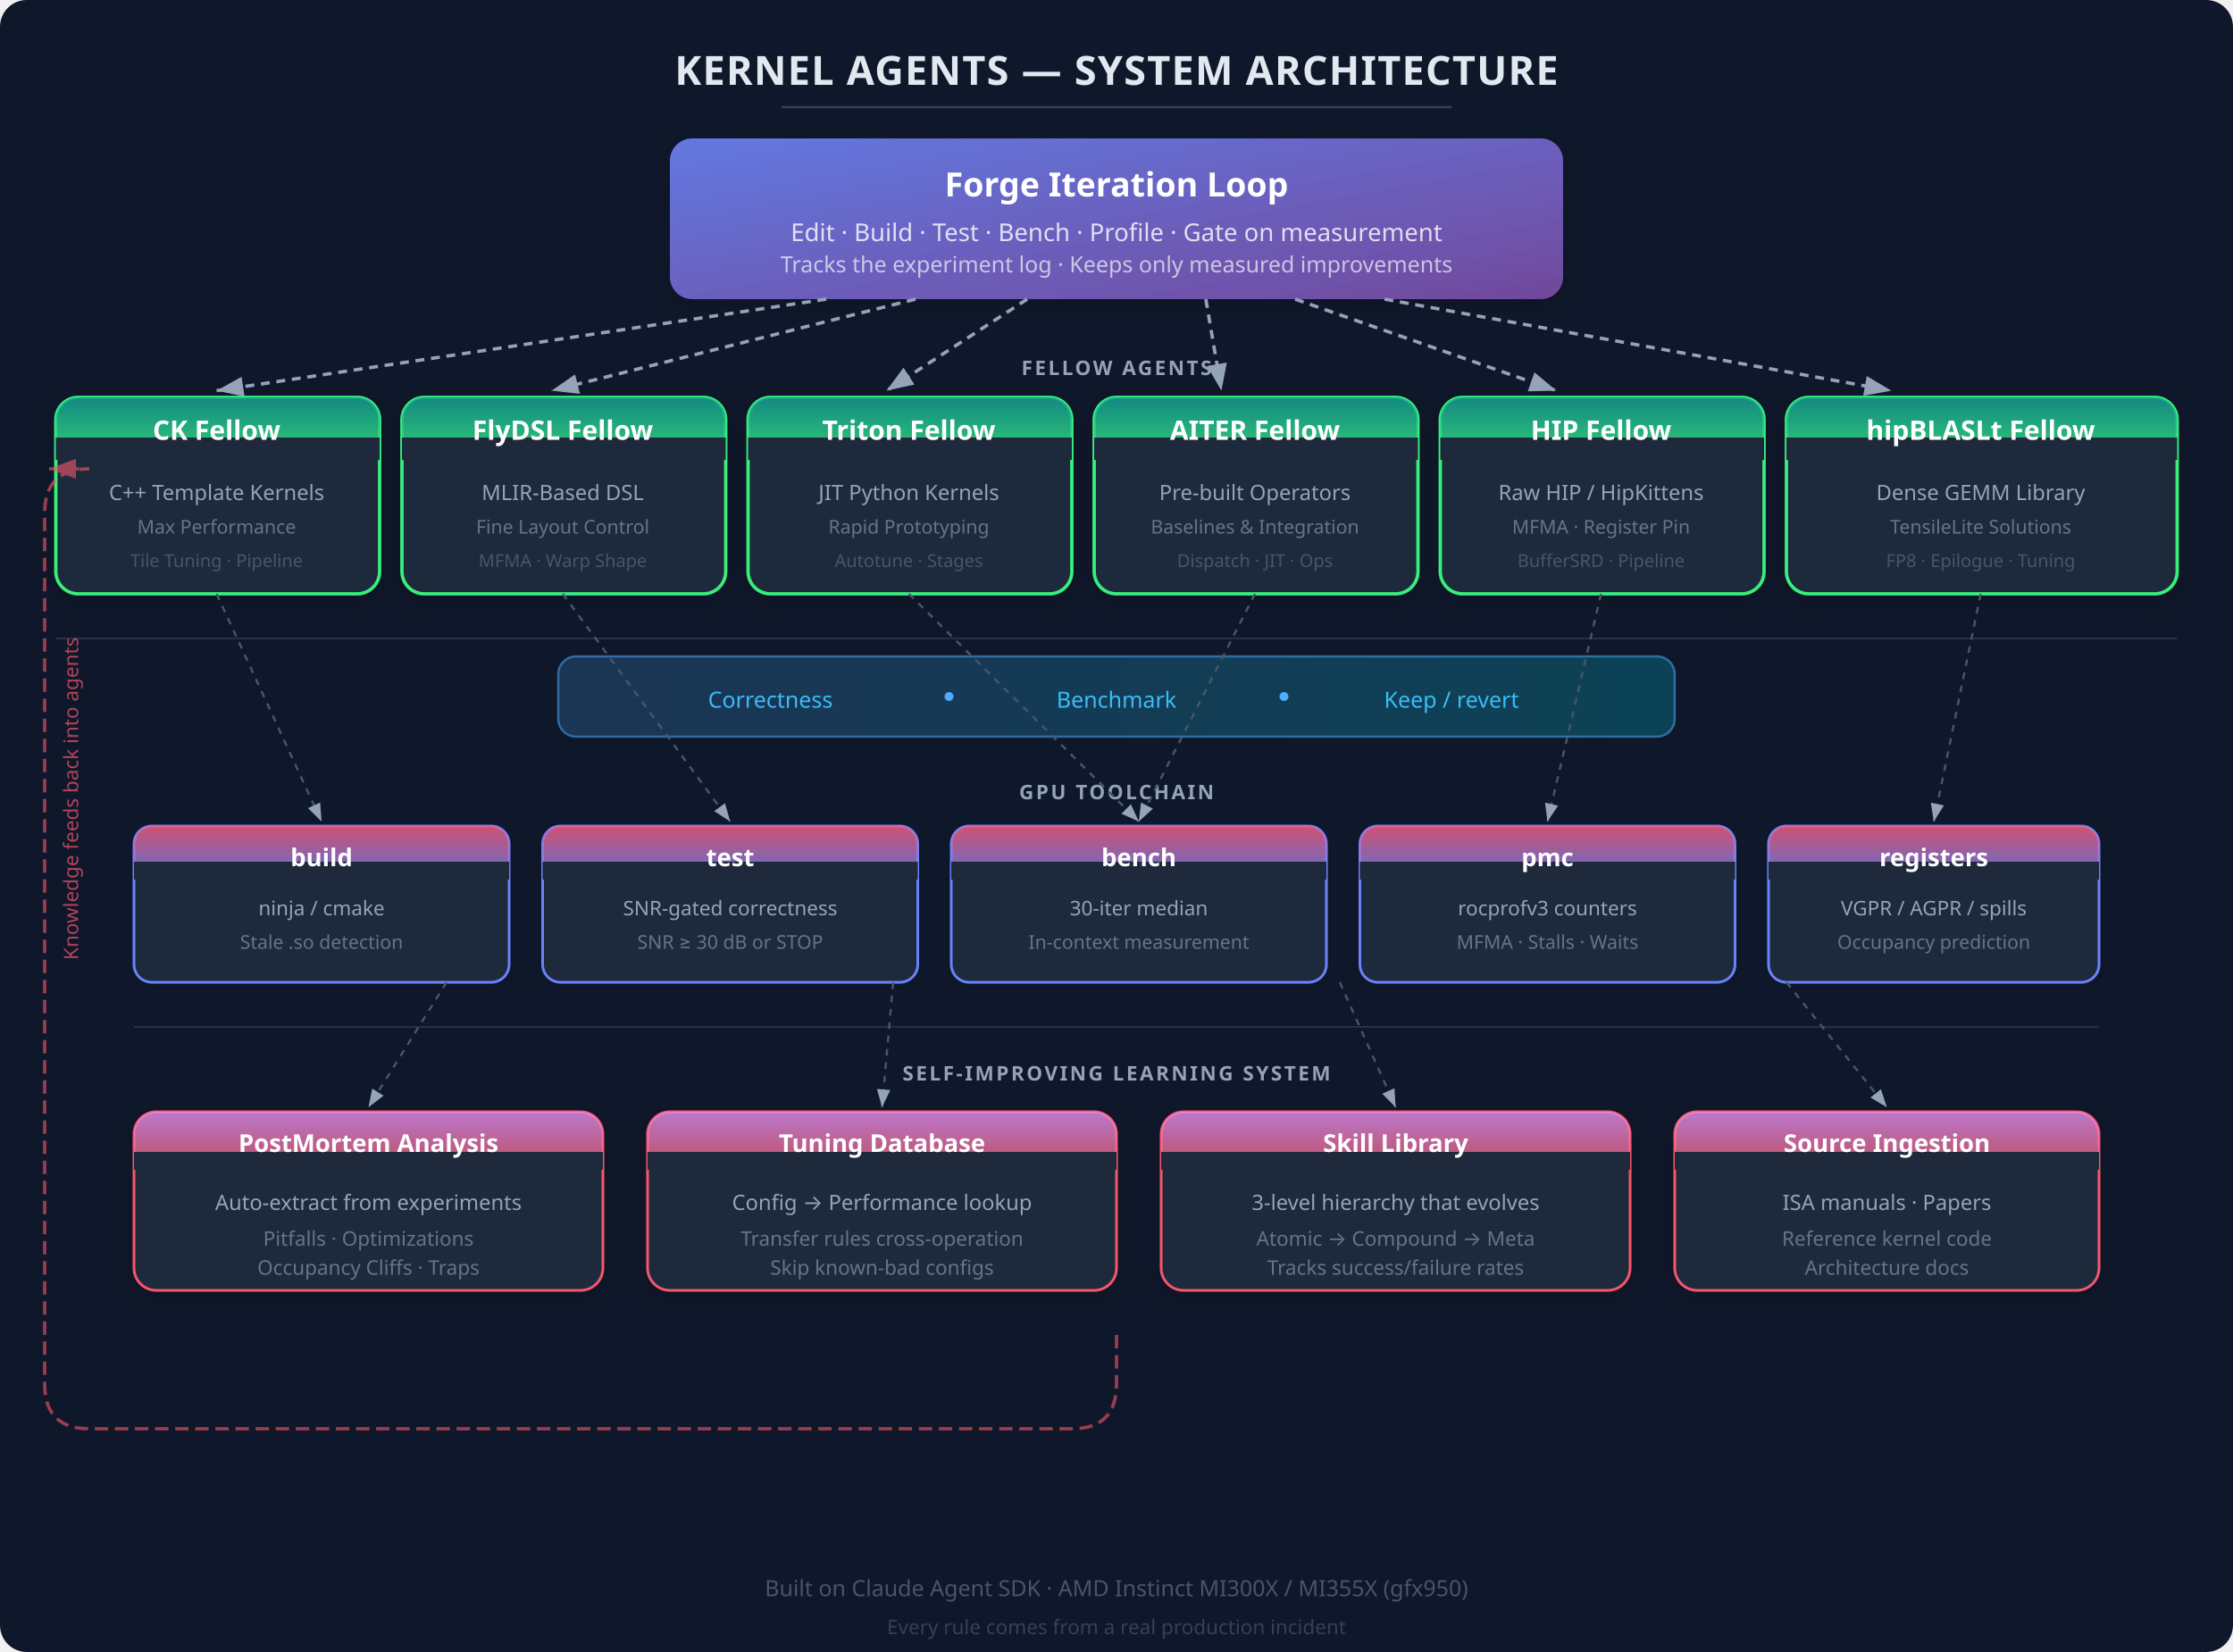
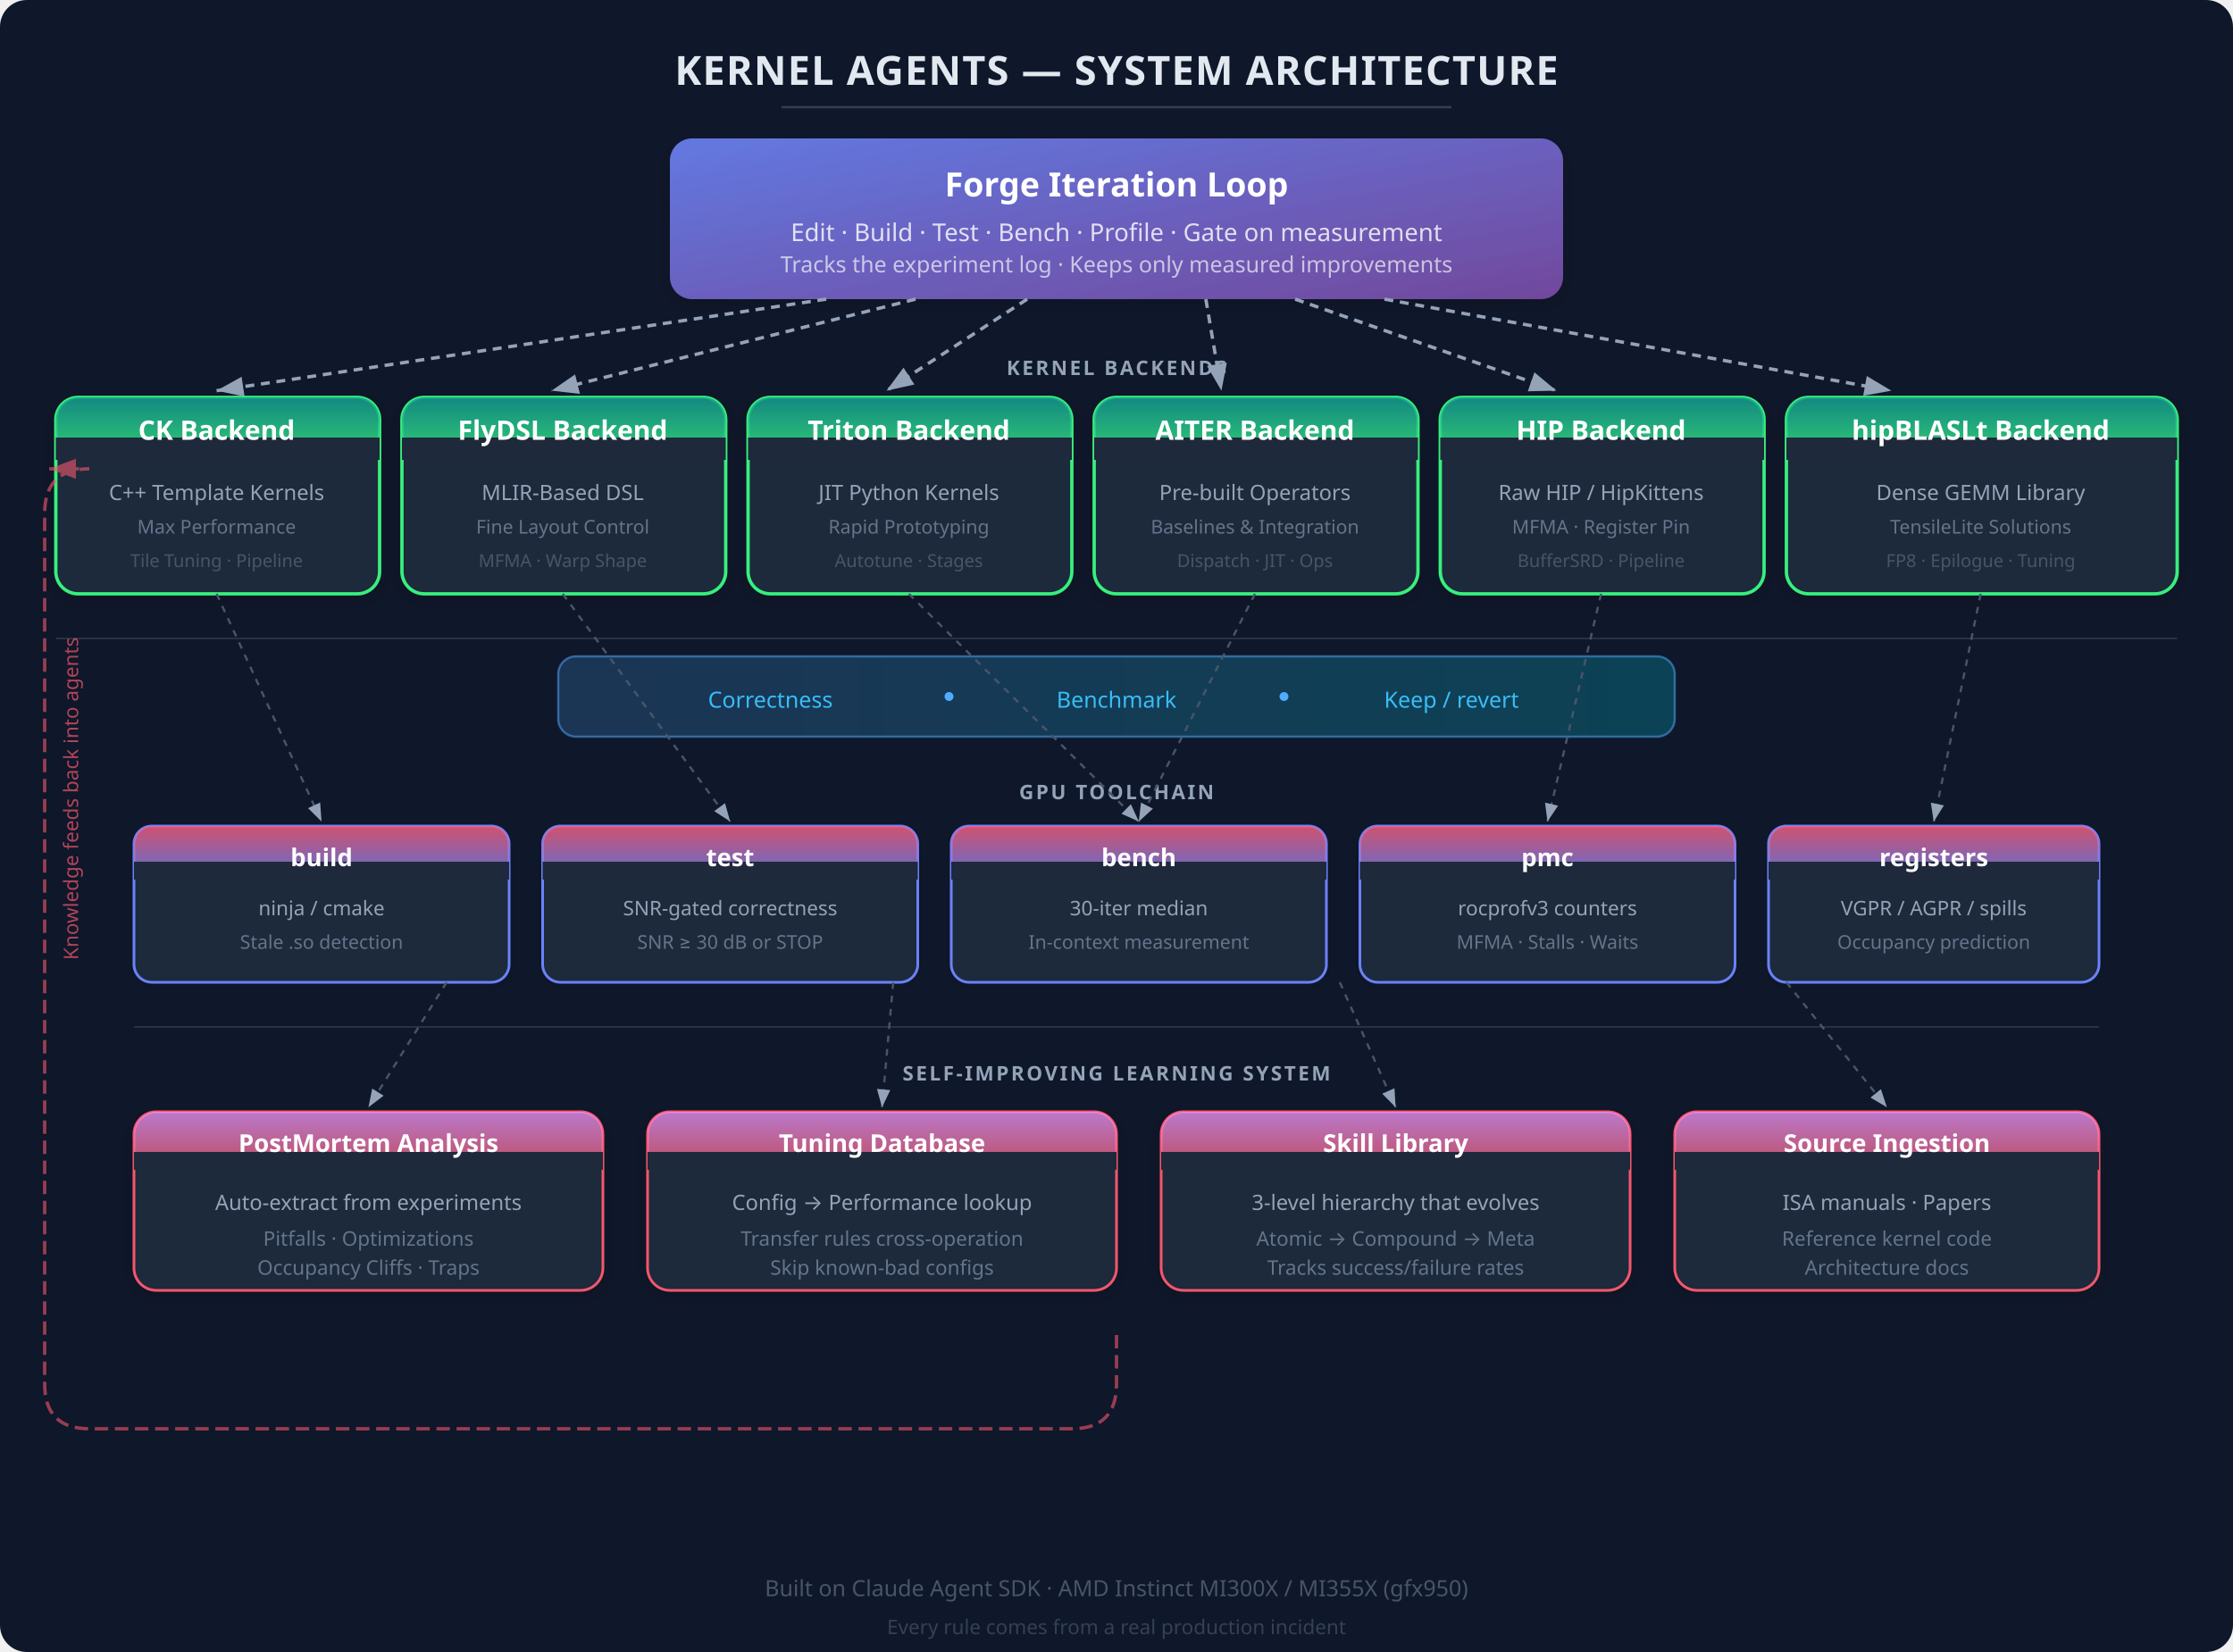
<svg xmlns="http://www.w3.org/2000/svg" viewBox="0 0 1000 740" font-family="'Segoe UI', system-ui, -apple-system, sans-serif">
  <defs>
    <linearGradient id="loopGrad" x1="0%" y1="0%" x2="100%" y2="100%">
      <stop offset="0%" style="stop-color:#667eea" />
      <stop offset="100%" style="stop-color:#764ba2" />
    </linearGradient>
-     <linearGradient id="fellowGrad" x1="0%" y1="0%" x2="0%" y2="100%">
+     <linearGradient id="backendGrad" x1="0%" y1="0%" x2="0%" y2="100%">
      <stop offset="0%" style="stop-color:#11998e" />
      <stop offset="100%" style="stop-color:#38ef7d" />
    </linearGradient>
    <linearGradient id="toolGrad" x1="0%" y1="0%" x2="0%" y2="100%">
      <stop offset="0%" style="stop-color:#fc5c7d" />
      <stop offset="100%" style="stop-color:#6a82fb" />
    </linearGradient>
    <linearGradient id="learnGrad" x1="0%" y1="0%" x2="0%" y2="100%">
      <stop offset="0%" style="stop-color:#f093fb" />
      <stop offset="100%" style="stop-color:#f5576c" />
    </linearGradient>
    <linearGradient id="coordGrad" x1="0%" y1="0%" x2="100%" y2="0%">
      <stop offset="0%" style="stop-color:#4facfe" />
      <stop offset="100%" style="stop-color:#00f2fe" />
    </linearGradient>
    <filter id="shadow" x="-4%" y="-4%" width="108%" height="112%">
      <feDropShadow dx="0" dy="2" stdDeviation="4" flood-color="#000" flood-opacity="0.15" />
    </filter>
    <filter id="shadowLight" x="-2%" y="-2%" width="104%" height="108%">
      <feDropShadow dx="0" dy="1" stdDeviation="2" flood-color="#000" flood-opacity="0.10" />
    </filter>
    <marker id="arrowGray" markerWidth="8" markerHeight="6" refX="8" refY="3" orient="auto">
      <polygon points="0 0, 8 3, 0 6" fill="#94a3b8" />
    </marker>
    <marker id="arrowPurple" markerWidth="8" markerHeight="6" refX="8" refY="3" orient="auto">
      <polygon points="0 0, 8 3, 0 6" fill="#764ba2" />
    </marker>
    <marker id="arrowTeal" markerWidth="8" markerHeight="6" refX="8" refY="3" orient="auto">
      <polygon points="0 0, 8 3, 0 6" fill="#11998e" />
    </marker>
    <marker id="arrowPink" markerWidth="8" markerHeight="6" refX="8" refY="3" orient="auto">
      <polygon points="0 0, 8 3, 0 6" fill="#f5576c" />
    </marker>
  </defs>
  <rect width="1000" height="740" rx="12" fill="#0f172a" />
  <text x="500" y="38" text-anchor="middle" fill="#e2e8f0" font-size="18" font-weight="700" letter-spacing="0.5">KERNEL AGENTS — SYSTEM ARCHITECTURE</text>
  <line x1="350" y1="48" x2="650" y2="48" stroke="#334155" stroke-width="1" />
  <rect x="300" y="62" width="400" height="72" rx="10" fill="url(#loopGrad)" filter="url(#shadow)" opacity="0.95" />
  <text x="500" y="88" text-anchor="middle" fill="#fff" font-size="15" font-weight="700">Forge Iteration Loop</text>
  <text x="500" y="108" text-anchor="middle" fill="rgba(255,255,255,0.8)" font-size="11">Edit · Build · Test · Bench · Profile · Gate on measurement</text>
  <text x="500" y="122" text-anchor="middle" fill="rgba(255,255,255,0.65)" font-size="10">Tracks the experiment log · Keeps only measured improvements</text>
  <line x1="370" y1="134" x2="97" y2="175" stroke="#94a3b8" stroke-width="1.5" stroke-dasharray="4,3" marker-end="url(#arrowGray)" />
  <line x1="410" y1="134" x2="247" y2="175" stroke="#94a3b8" stroke-width="1.5" stroke-dasharray="4,3" marker-end="url(#arrowGray)" />
  <line x1="460" y1="134" x2="397" y2="175" stroke="#94a3b8" stroke-width="1.5" stroke-dasharray="4,3" marker-end="url(#arrowGray)" />
  <line x1="540" y1="134" x2="547" y2="175" stroke="#94a3b8" stroke-width="1.5" stroke-dasharray="4,3" marker-end="url(#arrowGray)" />
  <line x1="580" y1="134" x2="697" y2="175" stroke="#94a3b8" stroke-width="1.5" stroke-dasharray="4,3" marker-end="url(#arrowGray)" />
  <line x1="620" y1="134" x2="847" y2="175" stroke="#94a3b8" stroke-width="1.5" stroke-dasharray="4,3" marker-end="url(#arrowGray)" />
-   <text x="500" y="168" text-anchor="middle" fill="#94a3b8" font-size="9" font-weight="600" letter-spacing="1">FELLOW AGENTS</text>
+   <text x="500" y="168" text-anchor="middle" fill="#94a3b8" font-size="9" font-weight="600" letter-spacing="1">KERNEL BACKENDS</text>
  <rect x="25" y="178" width="145" height="88" rx="10" fill="#1e293b" stroke="#38ef7d" stroke-width="1.5" filter="url(#shadow)" />
-   <rect x="25" y="178" width="145" height="28" rx="10" fill="url(#fellowGrad)" opacity="0.85" />
+   <rect x="25" y="178" width="145" height="28" rx="10" fill="url(#backendGrad)" opacity="0.85" />
  <rect x="25" y="196" width="145" height="10" fill="#1e293b" />
-   <text x="97" y="197" text-anchor="middle" fill="#fff" font-size="12" font-weight="700">CK Fellow</text>
+   <text x="97" y="197" text-anchor="middle" fill="#fff" font-size="12" font-weight="700">CK Backend</text>
  <text x="97" y="224" text-anchor="middle" fill="#94a3b8" font-size="9.5">C++ Template Kernels</text>
  <text x="97" y="239" text-anchor="middle" fill="#64748b" font-size="8.5">Max Performance</text>
  <text x="97" y="254" text-anchor="middle" fill="#475569" font-size="8">Tile Tuning · Pipeline</text>
  <rect x="180" y="178" width="145" height="88" rx="10" fill="#1e293b" stroke="#38ef7d" stroke-width="1.5" filter="url(#shadow)" />
-   <rect x="180" y="178" width="145" height="28" rx="10" fill="url(#fellowGrad)" opacity="0.85" />
+   <rect x="180" y="178" width="145" height="28" rx="10" fill="url(#backendGrad)" opacity="0.85" />
  <rect x="180" y="196" width="145" height="10" fill="#1e293b" />
-   <text x="252" y="197" text-anchor="middle" fill="#fff" font-size="12" font-weight="700">FlyDSL Fellow</text>
+   <text x="252" y="197" text-anchor="middle" fill="#fff" font-size="12" font-weight="700">FlyDSL Backend</text>
  <text x="252" y="224" text-anchor="middle" fill="#94a3b8" font-size="9.5">MLIR-Based DSL</text>
  <text x="252" y="239" text-anchor="middle" fill="#64748b" font-size="8.5">Fine Layout Control</text>
  <text x="252" y="254" text-anchor="middle" fill="#475569" font-size="8">MFMA · Warp Shape</text>
  <rect x="335" y="178" width="145" height="88" rx="10" fill="#1e293b" stroke="#38ef7d" stroke-width="1.5" filter="url(#shadow)" />
-   <rect x="335" y="178" width="145" height="28" rx="10" fill="url(#fellowGrad)" opacity="0.85" />
+   <rect x="335" y="178" width="145" height="28" rx="10" fill="url(#backendGrad)" opacity="0.85" />
  <rect x="335" y="196" width="145" height="10" fill="#1e293b" />
-   <text x="407" y="197" text-anchor="middle" fill="#fff" font-size="12" font-weight="700">Triton Fellow</text>
+   <text x="407" y="197" text-anchor="middle" fill="#fff" font-size="12" font-weight="700">Triton Backend</text>
  <text x="407" y="224" text-anchor="middle" fill="#94a3b8" font-size="9.5">JIT Python Kernels</text>
  <text x="407" y="239" text-anchor="middle" fill="#64748b" font-size="8.5">Rapid Prototyping</text>
  <text x="407" y="254" text-anchor="middle" fill="#475569" font-size="8">Autotune · Stages</text>
  <rect x="490" y="178" width="145" height="88" rx="10" fill="#1e293b" stroke="#38ef7d" stroke-width="1.5" filter="url(#shadow)" />
-   <rect x="490" y="178" width="145" height="28" rx="10" fill="url(#fellowGrad)" opacity="0.85" />
+   <rect x="490" y="178" width="145" height="28" rx="10" fill="url(#backendGrad)" opacity="0.85" />
  <rect x="490" y="196" width="145" height="10" fill="#1e293b" />
-   <text x="562" y="197" text-anchor="middle" fill="#fff" font-size="12" font-weight="700">AITER Fellow</text>
+   <text x="562" y="197" text-anchor="middle" fill="#fff" font-size="12" font-weight="700">AITER Backend</text>
  <text x="562" y="224" text-anchor="middle" fill="#94a3b8" font-size="9.5">Pre-built Operators</text>
  <text x="562" y="239" text-anchor="middle" fill="#64748b" font-size="8.5">Baselines &amp; Integration</text>
  <text x="562" y="254" text-anchor="middle" fill="#475569" font-size="8">Dispatch · JIT · Ops</text>
  <rect x="645" y="178" width="145" height="88" rx="10" fill="#1e293b" stroke="#38ef7d" stroke-width="1.5" filter="url(#shadow)" />
-   <rect x="645" y="178" width="145" height="28" rx="10" fill="url(#fellowGrad)" opacity="0.85" />
+   <rect x="645" y="178" width="145" height="28" rx="10" fill="url(#backendGrad)" opacity="0.85" />
  <rect x="645" y="196" width="145" height="10" fill="#1e293b" />
-   <text x="717" y="197" text-anchor="middle" fill="#fff" font-size="12" font-weight="700">HIP Fellow</text>
+   <text x="717" y="197" text-anchor="middle" fill="#fff" font-size="12" font-weight="700">HIP Backend</text>
  <text x="717" y="224" text-anchor="middle" fill="#94a3b8" font-size="9.5">Raw HIP / HipKittens</text>
  <text x="717" y="239" text-anchor="middle" fill="#64748b" font-size="8.5">MFMA · Register Pin</text>
  <text x="717" y="254" text-anchor="middle" fill="#475569" font-size="8">BufferSRD · Pipeline</text>
  <rect x="800" y="178" width="175" height="88" rx="10" fill="#1e293b" stroke="#38ef7d" stroke-width="1.5" filter="url(#shadow)" />
-   <rect x="800" y="178" width="175" height="28" rx="10" fill="url(#fellowGrad)" opacity="0.85" />
+   <rect x="800" y="178" width="175" height="28" rx="10" fill="url(#backendGrad)" opacity="0.85" />
  <rect x="800" y="196" width="175" height="10" fill="#1e293b" />
-   <text x="887" y="197" text-anchor="middle" fill="#fff" font-size="12" font-weight="700">hipBLASLt Fellow</text>
+   <text x="887" y="197" text-anchor="middle" fill="#fff" font-size="12" font-weight="700">hipBLASLt Backend</text>
  <text x="887" y="224" text-anchor="middle" fill="#94a3b8" font-size="9.5">Dense GEMM Library</text>
  <text x="887" y="239" text-anchor="middle" fill="#64748b" font-size="8.5">TensileLite Solutions</text>
  <text x="887" y="254" text-anchor="middle" fill="#475569" font-size="8">FP8 · Epilogue · Tuning</text>
  <line x1="25" y1="286" x2="975" y2="286" stroke="#334155" stroke-width="0.5" />
  <rect x="250" y="294" width="500" height="36" rx="8" fill="url(#coordGrad)" filter="url(#shadowLight)" opacity="0.2" />
  <rect x="250" y="294" width="500" height="36" rx="8" fill="none" stroke="#4facfe" stroke-width="1" opacity="0.5" />
  <text x="345" y="317" text-anchor="middle" fill="#38bdf8" font-size="10">Correctness</text>
  <circle cx="425" cy="312" r="2" fill="#4facfe" />
  <text x="500" y="317" text-anchor="middle" fill="#38bdf8" font-size="10">Benchmark</text>
  <circle cx="575" cy="312" r="2" fill="#4facfe" />
  <text x="650" y="317" text-anchor="middle" fill="#38bdf8" font-size="10">Keep / revert</text>
  <text x="500" y="358" text-anchor="middle" fill="#94a3b8" font-size="9" font-weight="600" letter-spacing="1">GPU TOOLCHAIN</text>
  <rect x="60" y="370" width="168" height="70" rx="8" fill="#1e293b" stroke="#6a82fb" stroke-width="1.2" filter="url(#shadowLight)" />
  <rect x="60" y="370" width="168" height="24" rx="8" fill="url(#toolGrad)" opacity="0.8" />
  <rect x="60" y="386" width="168" height="8" fill="#1e293b" />
  <text x="144" y="388" text-anchor="middle" fill="#fff" font-size="11" font-weight="700">build</text>
  <text x="144" y="410" text-anchor="middle" fill="#94a3b8" font-size="9">ninja / cmake</text>
  <text x="144" y="425" text-anchor="middle" fill="#64748b" font-size="8.5">Stale .so detection</text>
  <rect x="243" y="370" width="168" height="70" rx="8" fill="#1e293b" stroke="#6a82fb" stroke-width="1.2" filter="url(#shadowLight)" />
  <rect x="243" y="370" width="168" height="24" rx="8" fill="url(#toolGrad)" opacity="0.8" />
  <rect x="243" y="386" width="168" height="8" fill="#1e293b" />
  <text x="327" y="388" text-anchor="middle" fill="#fff" font-size="11" font-weight="700">test</text>
  <text x="327" y="410" text-anchor="middle" fill="#94a3b8" font-size="9">SNR-gated correctness</text>
  <text x="327" y="425" text-anchor="middle" fill="#64748b" font-size="8.5">SNR ≥ 30 dB or STOP</text>
  <rect x="426" y="370" width="168" height="70" rx="8" fill="#1e293b" stroke="#6a82fb" stroke-width="1.2" filter="url(#shadowLight)" />
  <rect x="426" y="370" width="168" height="24" rx="8" fill="url(#toolGrad)" opacity="0.8" />
  <rect x="426" y="386" width="168" height="8" fill="#1e293b" />
  <text x="510" y="388" text-anchor="middle" fill="#fff" font-size="11" font-weight="700">bench</text>
  <text x="510" y="410" text-anchor="middle" fill="#94a3b8" font-size="9">30-iter median</text>
  <text x="510" y="425" text-anchor="middle" fill="#64748b" font-size="8.5">In-context measurement</text>
  <rect x="609" y="370" width="168" height="70" rx="8" fill="#1e293b" stroke="#6a82fb" stroke-width="1.2" filter="url(#shadowLight)" />
  <rect x="609" y="370" width="168" height="24" rx="8" fill="url(#toolGrad)" opacity="0.8" />
  <rect x="609" y="386" width="168" height="8" fill="#1e293b" />
  <text x="693" y="388" text-anchor="middle" fill="#fff" font-size="11" font-weight="700">pmc</text>
  <text x="693" y="410" text-anchor="middle" fill="#94a3b8" font-size="9">rocprofv3 counters</text>
  <text x="693" y="425" text-anchor="middle" fill="#64748b" font-size="8.5">MFMA · Stalls · Waits</text>
  <rect x="792" y="370" width="148" height="70" rx="8" fill="#1e293b" stroke="#6a82fb" stroke-width="1.2" filter="url(#shadowLight)" />
  <rect x="792" y="370" width="148" height="24" rx="8" fill="url(#toolGrad)" opacity="0.8" />
  <rect x="792" y="386" width="148" height="8" fill="#1e293b" />
  <text x="866" y="388" text-anchor="middle" fill="#fff" font-size="11" font-weight="700">registers</text>
  <text x="866" y="410" text-anchor="middle" fill="#94a3b8" font-size="9">VGPR / AGPR / spills</text>
  <text x="866" y="425" text-anchor="middle" fill="#64748b" font-size="8.5">Occupancy prediction</text>
  <line x1="97" y1="266" x2="144" y2="368" stroke="#475569" stroke-width="1" stroke-dasharray="3,3" marker-end="url(#arrowGray)" />
  <line x1="252" y1="266" x2="327" y2="368" stroke="#475569" stroke-width="1" stroke-dasharray="3,3" marker-end="url(#arrowGray)" />
  <line x1="407" y1="266" x2="510" y2="368" stroke="#475569" stroke-width="1" stroke-dasharray="3,3" marker-end="url(#arrowGray)" />
  <line x1="562" y1="266" x2="510" y2="368" stroke="#475569" stroke-width="1" stroke-dasharray="3,3" marker-end="url(#arrowGray)" />
  <line x1="717" y1="266" x2="693" y2="368" stroke="#475569" stroke-width="1" stroke-dasharray="3,3" marker-end="url(#arrowGray)" />
  <line x1="887" y1="266" x2="866" y2="368" stroke="#475569" stroke-width="1" stroke-dasharray="3,3" marker-end="url(#arrowGray)" />
  <line x1="60" y1="460" x2="940" y2="460" stroke="#334155" stroke-width="0.5" />
  <text x="500" y="484" text-anchor="middle" fill="#94a3b8" font-size="9" font-weight="600" letter-spacing="1">SELF-IMPROVING LEARNING SYSTEM</text>
  <rect x="60" y="498" width="210" height="80" rx="10" fill="#1e293b" stroke="#f5576c" stroke-width="1.2" filter="url(#shadow)" />
  <rect x="60" y="498" width="210" height="26" rx="10" fill="url(#learnGrad)" opacity="0.75" />
  <rect x="60" y="516" width="210" height="8" fill="#1e293b" />
  <text x="165" y="516" text-anchor="middle" fill="#fff" font-size="11" font-weight="700">PostMortem Analysis</text>
  <text x="165" y="542" text-anchor="middle" fill="#94a3b8" font-size="9.5">Auto-extract from experiments</text>
  <text x="165" y="558" text-anchor="middle" fill="#64748b" font-size="9">Pitfalls · Optimizations</text>
  <text x="165" y="571" text-anchor="middle" fill="#64748b" font-size="9">Occupancy Cliffs · Traps</text>
  <rect x="290" y="498" width="210" height="80" rx="10" fill="#1e293b" stroke="#f5576c" stroke-width="1.2" filter="url(#shadow)" />
  <rect x="290" y="498" width="210" height="26" rx="10" fill="url(#learnGrad)" opacity="0.75" />
  <rect x="290" y="516" width="210" height="8" fill="#1e293b" />
  <text x="395" y="516" text-anchor="middle" fill="#fff" font-size="11" font-weight="700">Tuning Database</text>
  <text x="395" y="542" text-anchor="middle" fill="#94a3b8" font-size="9.5">Config → Performance lookup</text>
  <text x="395" y="558" text-anchor="middle" fill="#64748b" font-size="9">Transfer rules cross-operation</text>
  <text x="395" y="571" text-anchor="middle" fill="#64748b" font-size="9">Skip known-bad configs</text>
  <rect x="520" y="498" width="210" height="80" rx="10" fill="#1e293b" stroke="#f5576c" stroke-width="1.2" filter="url(#shadow)" />
  <rect x="520" y="498" width="210" height="26" rx="10" fill="url(#learnGrad)" opacity="0.75" />
  <rect x="520" y="516" width="210" height="8" fill="#1e293b" />
  <text x="625" y="516" text-anchor="middle" fill="#fff" font-size="11" font-weight="700">Skill Library</text>
  <text x="625" y="542" text-anchor="middle" fill="#94a3b8" font-size="9.5">3-level hierarchy that evolves</text>
  <text x="625" y="558" text-anchor="middle" fill="#64748b" font-size="9">Atomic → Compound → Meta</text>
  <text x="625" y="571" text-anchor="middle" fill="#64748b" font-size="9">Tracks success/failure rates</text>
  <rect x="750" y="498" width="190" height="80" rx="10" fill="#1e293b" stroke="#f5576c" stroke-width="1.2" filter="url(#shadow)" />
  <rect x="750" y="498" width="190" height="26" rx="10" fill="url(#learnGrad)" opacity="0.75" />
  <rect x="750" y="516" width="190" height="8" fill="#1e293b" />
  <text x="845" y="516" text-anchor="middle" fill="#fff" font-size="11" font-weight="700">Source Ingestion</text>
  <text x="845" y="542" text-anchor="middle" fill="#94a3b8" font-size="9.5">ISA manuals · Papers</text>
  <text x="845" y="558" text-anchor="middle" fill="#64748b" font-size="9">Reference kernel code</text>
  <text x="845" y="571" text-anchor="middle" fill="#64748b" font-size="9">Architecture docs</text>
  <path d="M 500 598 L 500 620 Q 500 640 480 640 L 40 640 Q 20 640 20 620 L 20 230 Q 20 210 40 210 L 22 210" fill="none" stroke="#f5576c" stroke-width="1.5" stroke-dasharray="6,3" marker-end="url(#arrowPink)" opacity="0.6" />
  <text x="35" y="430" fill="#f5576c" font-size="9" opacity="0.7" transform="rotate(-90, 35, 430)">Knowledge feeds back into agents</text>
  <line x1="200" y1="440" x2="165" y2="496" stroke="#475569" stroke-width="1" stroke-dasharray="3,3" marker-end="url(#arrowGray)" />
  <line x1="400" y1="440" x2="395" y2="496" stroke="#475569" stroke-width="1" stroke-dasharray="3,3" marker-end="url(#arrowGray)" />
  <line x1="600" y1="440" x2="625" y2="496" stroke="#475569" stroke-width="1" stroke-dasharray="3,3" marker-end="url(#arrowGray)" />
  <line x1="800" y1="440" x2="845" y2="496" stroke="#475569" stroke-width="1" stroke-dasharray="3,3" marker-end="url(#arrowGray)" />
  <text x="500" y="715" text-anchor="middle" fill="#475569" font-size="10">Built on Claude Agent SDK · AMD Instinct MI300X / MI355X (gfx950)</text>
  <text x="500" y="732" text-anchor="middle" fill="#334155" font-size="9">Every rule comes from a real production incident</text>
</svg>
